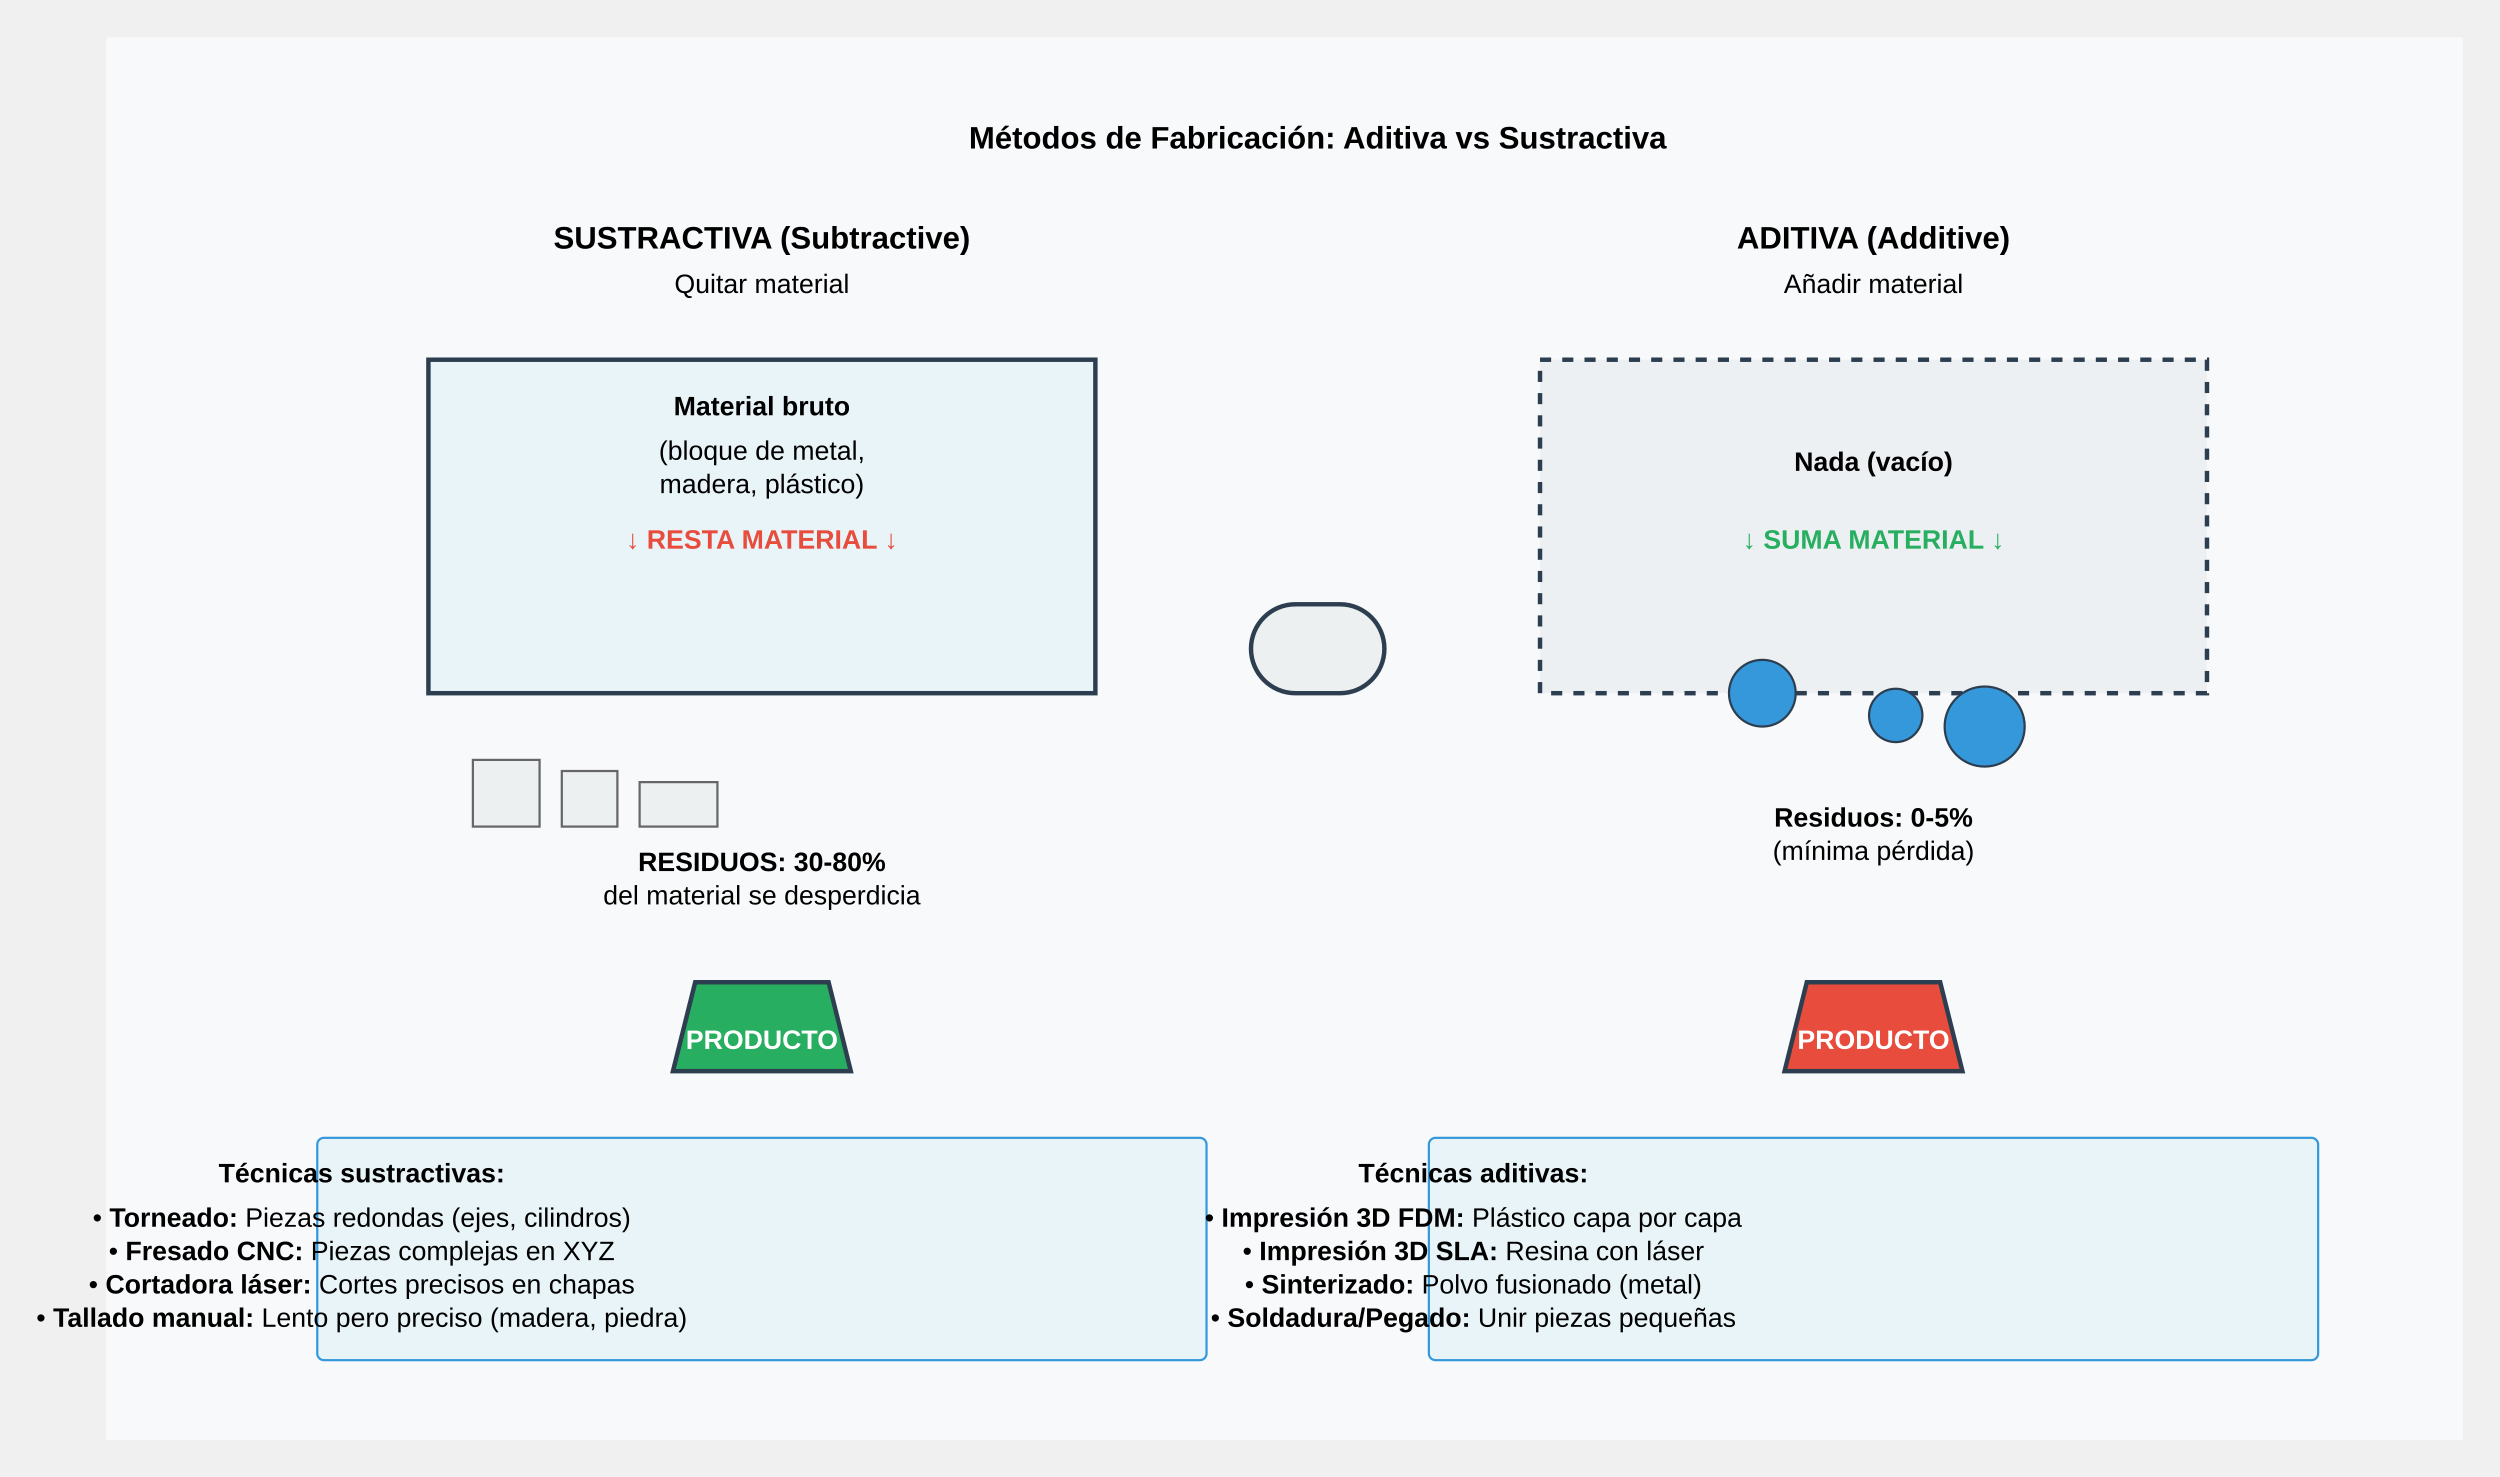
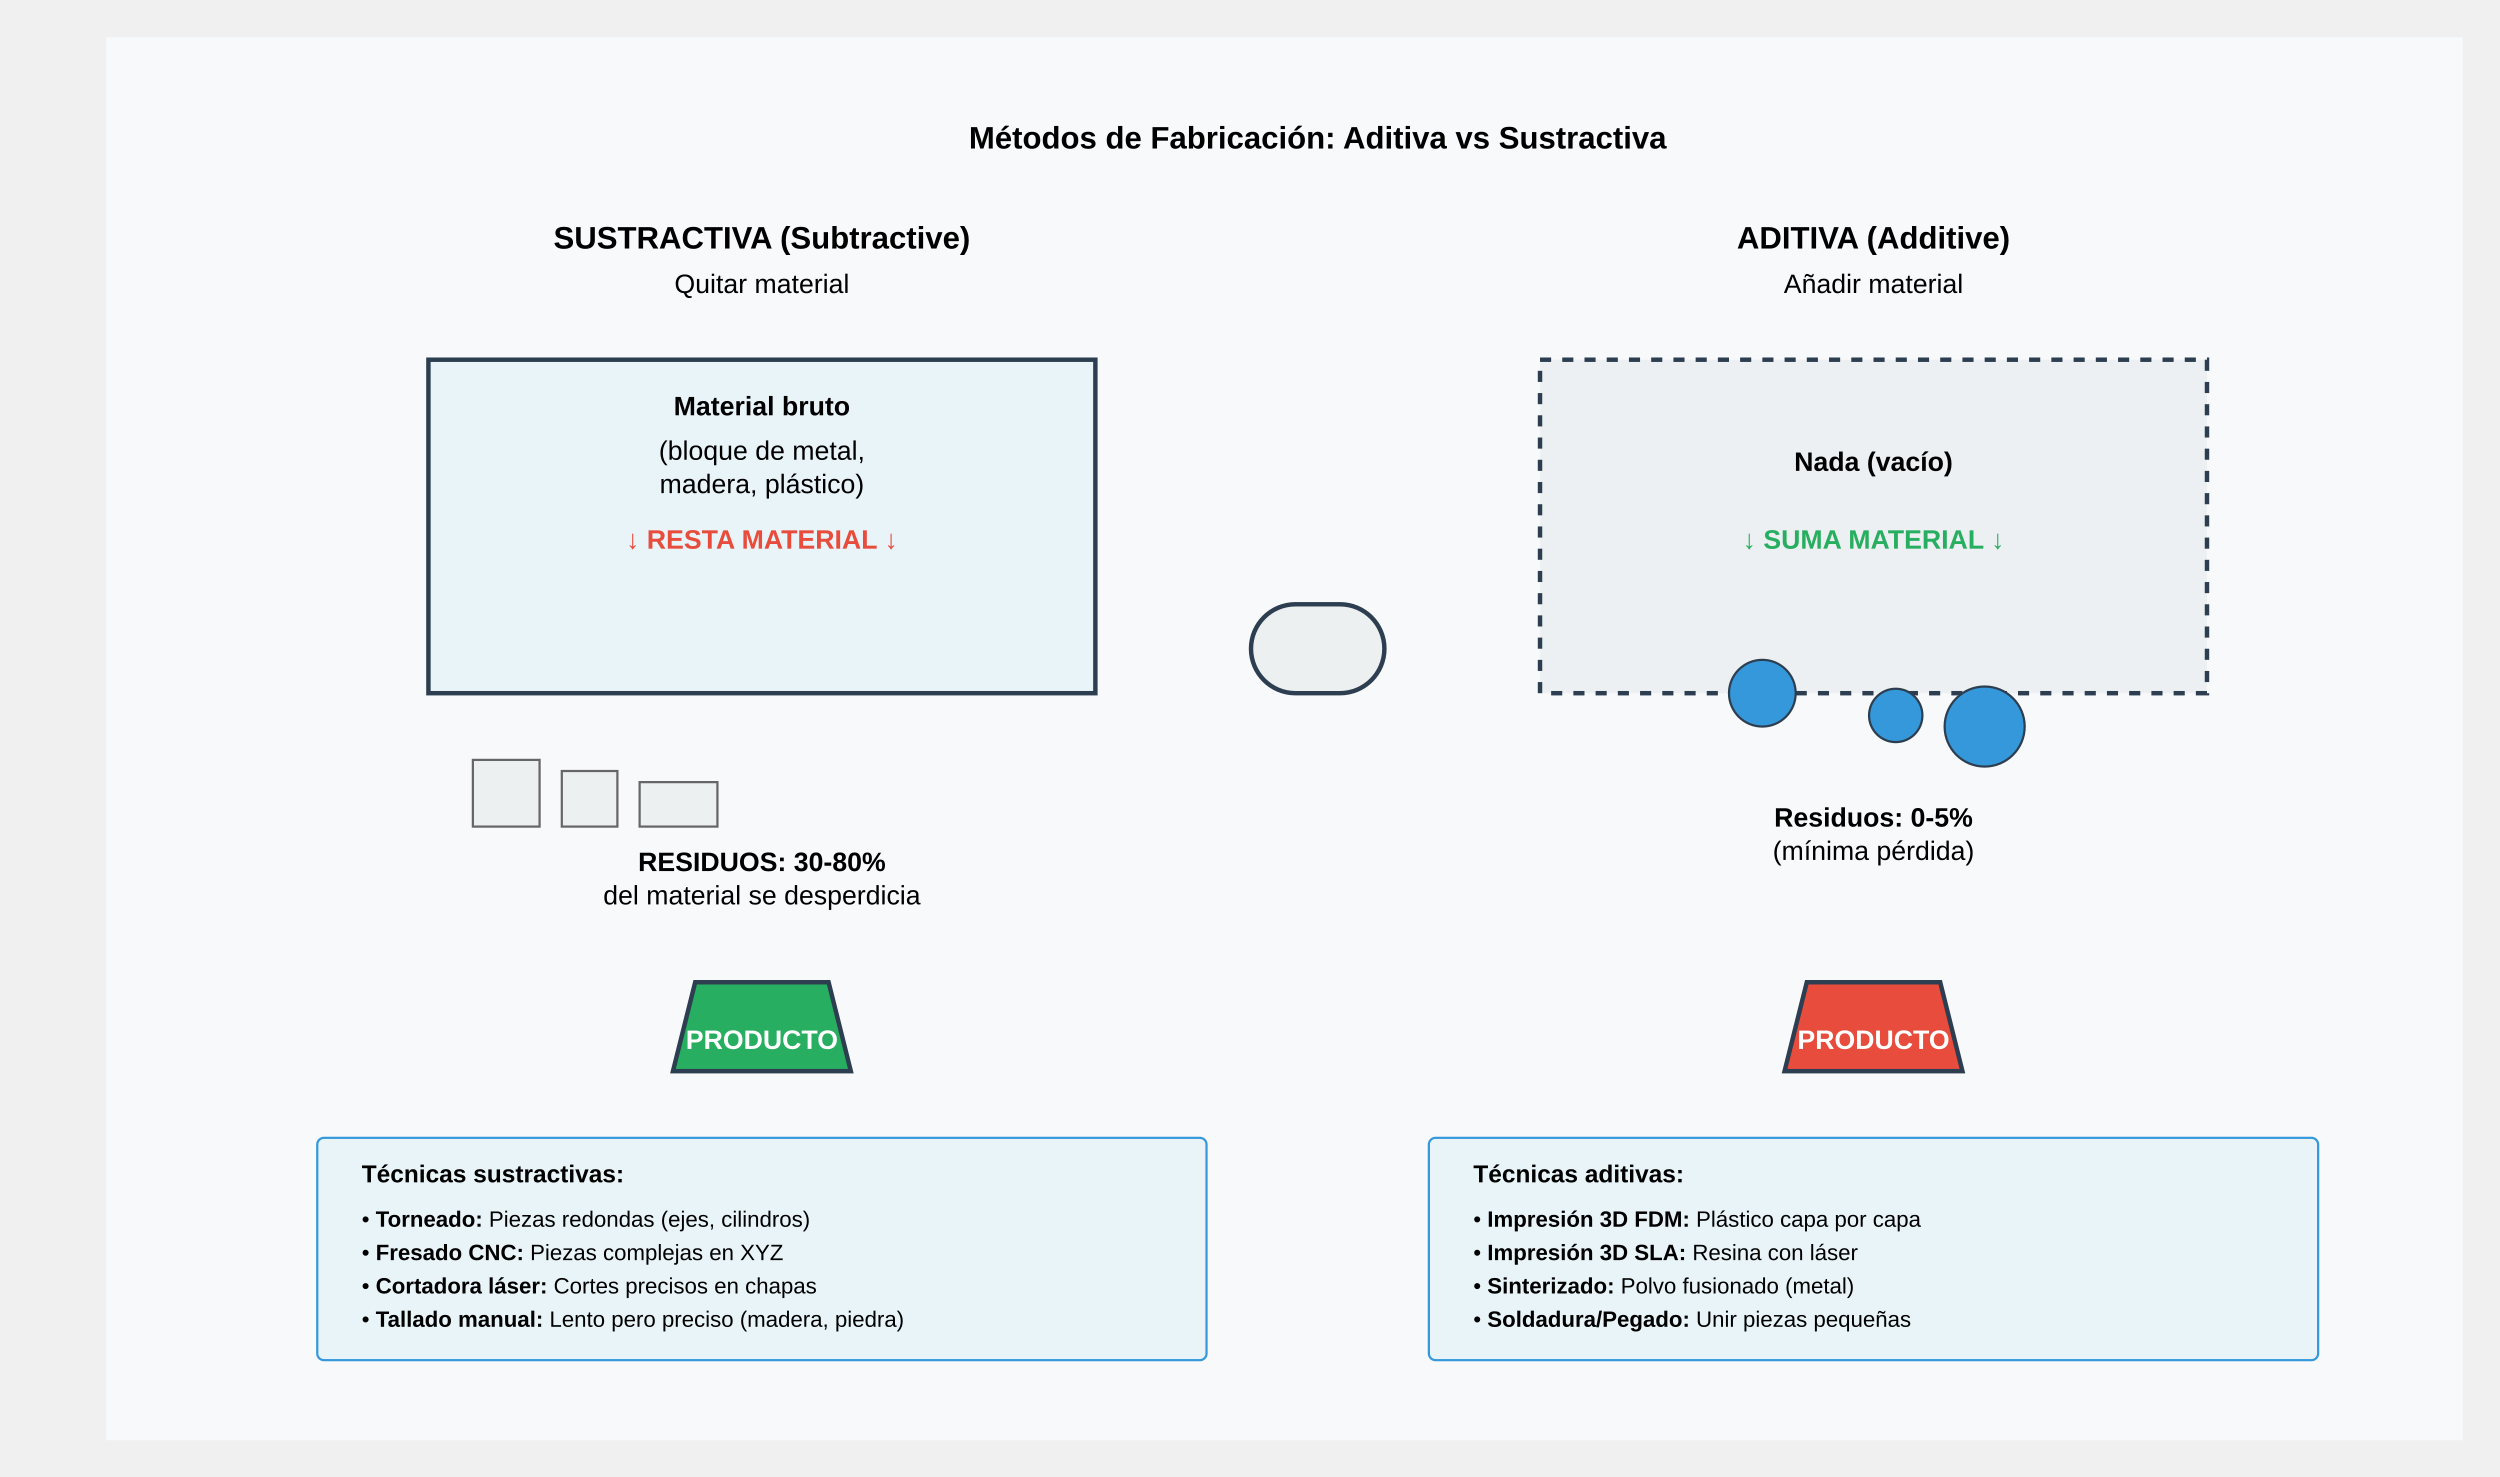
<svg xmlns="http://www.w3.org/2000/svg" viewBox="-92.7 -31.8 1124.5 664.2">
  <defs>
    <style>
      .box { stroke: #2c3e50; stroke-width: 2; fill-opacity: 0.9; }
      .title { font-family: Arial, sans-serif; font-size: 14px; font-weight: bold; text-anchor: middle; }
      .label { font-family: Arial, sans-serif; font-size: 12px; text-anchor: middle; }
      .vs { font-family: Arial, sans-serif; font-size: 16px; font-weight: bold; text-anchor: middle; }
    </style>
  </defs>
  <rect x="-45" y="-15" width="1060" height="631" fill="#f8f9fa" />
  <text x="500" y="35" class="title" font-size="18">Métodos de Fabricación: Aditiva vs Sustractiva</text>
  <g>
    <text x="250" y="80" class="title" font-size="14" font-weight="bold">SUSTRACTIVA (Subtractive)</text>
    <text x="250" y="100" class="label" font-size="11">Quitar material</text>
    <rect x="100" y="130" width="300" height="150" class="box" fill="#e8f4f8" stroke-width="3" />
    <text x="250" y="155" class="label" font-weight="bold" font-size="13">Material bruto</text>
    <text x="250" y="175" class="label" font-size="10">(bloque de metal,</text>
    <text x="250" y="190" class="label" font-size="10">madera, plástico)</text>
    <text x="250" y="215" class="label" font-size="13" fill="#e74c3c" font-weight="bold">↓ RESTA MATERIAL ↓</text>
    <g>
      <rect x="120" y="310" width="30" height="30" fill="#ecf0f1" stroke="#666" stroke-width="1" />
      <rect x="160" y="315" width="25" height="25" fill="#ecf0f1" stroke="#666" stroke-width="1" />
      <rect x="195" y="320" width="35" height="20" fill="#ecf0f1" stroke="#666" stroke-width="1" />
      <text x="250" y="360" class="label" font-size="10" font-weight="bold">RESIDUOS: 30-80%</text>
      <text x="250" y="375" class="label" font-size="9">del material se desperdicia</text>
    </g>
    <g>
      <path d="M220,410 L280,410 L290,450 L210,450 Z" fill="#27ae60" stroke="#2c3e50" stroke-width="2" />
      <text x="250" y="440" class="label" fill="white" font-weight="bold">PRODUCTO</text>
    </g>
    <rect x="50" y="480" width="400" height="100" fill="#e8f4f8" stroke="#3498db" stroke-width="1" rx="3" />
-     <text x="70" y="500" class="label" font-size="11" text-anchor="start" font-weight="bold">Técnicas sustractivas:</text>
-     <text x="70" y="520" class="label" font-size="10" text-anchor="start">• <tspan font-weight="bold">Torneado:</tspan> Piezas redondas (ejes, cilindros)</text>
-     <text x="70" y="535" class="label" font-size="10" text-anchor="start">• <tspan font-weight="bold">Fresado CNC:</tspan> Piezas complejas en XYZ</text>
-     <text x="70" y="550" class="label" font-size="10" text-anchor="start">• <tspan font-weight="bold">Cortadora láser:</tspan> Cortes precisos en chapas</text>
-     <text x="70" y="565" class="label" font-size="10" text-anchor="start">• <tspan font-weight="bold">Tallado manual:</tspan> Lento pero preciso (madera, piedra)</text>
+     <text style="text-anchor: start; font-size: 11px" x="70" y="500" class="label" font-weight="bold">Técnicas sustractivas:</text>
+     <text style="text-anchor: start; font-size: 10px" x="70" y="520" class="label">• <tspan font-weight="bold">Torneado:</tspan> Piezas redondas (ejes, cilindros)</text>
+     <text style="text-anchor: start; font-size: 10px" x="70" y="535" class="label">• <tspan font-weight="bold">Fresado CNC:</tspan> Piezas complejas en XYZ</text>
+     <text style="text-anchor: start; font-size: 10px" x="70" y="550" class="label">• <tspan font-weight="bold">Cortadora láser:</tspan> Cortes precisos en chapas</text>
+     <text style="text-anchor: start; font-size: 10px" x="70" y="565" class="label">• <tspan font-weight="bold">Tallado manual:</tspan> Lento pero preciso (madera, piedra)</text>
  </g>
  <text x="500" y="260" class="vs">VS</text>
  <rect x="470" y="240" width="60" height="40" fill="#ecf0f1" stroke="#2c3e50" stroke-width="2" rx="20" />
  <g>
    <text x="750" y="80" class="title" font-size="14" font-weight="bold">ADITIVA (Additive)</text>
    <text x="750" y="100" class="label" font-size="11">Añadir material</text>
    <rect x="600" y="130" width="300" height="150" class="box" fill="#ecf0f1" stroke-width="3" stroke-dasharray="5,5" />
    <text x="750" y="180" class="label" font-weight="bold" font-size="13">Nada (vacío)</text>
    <text x="750" y="215" class="label" font-size="13" fill="#27ae60" font-weight="bold">↓ SUMA MATERIAL ↓</text>
    <g>
      <circle cx="700" cy="280" r="15" fill="#3498db" stroke="#2c3e50" stroke-width="1" />
      <circle cx="760" cy="290" r="12" fill="#3498db" stroke="#2c3e50" stroke-width="1" />
      <circle cx="800" cy="295" r="18" fill="#3498db" stroke="#2c3e50" stroke-width="1" />
      <text x="750" y="340" class="label" font-size="10" font-weight="bold">Residuos: 0-5%</text>
      <text x="750" y="355" class="label" font-size="9">(mínima pérdida)</text>
    </g>
    <g>
      <path d="M720,410 L780,410 L790,450 L710,450 Z" fill="#e74c3c" stroke="#2c3e50" stroke-width="2" />
      <text x="750" y="440" class="label" fill="white" font-weight="bold">PRODUCTO</text>
    </g>
    <rect x="550" y="480" width="400" height="100" fill="#e8f4f8" stroke="#3498db" stroke-width="1" rx="3" />
-     <text x="570" y="500" class="label" font-size="11" text-anchor="start" font-weight="bold">Técnicas aditivas:</text>
-     <text x="570" y="520" class="label" font-size="10" text-anchor="start">• <tspan font-weight="bold">Impresión 3D FDM:</tspan> Plástico capa por capa</text>
-     <text x="570" y="535" class="label" font-size="10" text-anchor="start">• <tspan font-weight="bold">Impresión 3D SLA:</tspan> Resina con láser</text>
-     <text x="570" y="550" class="label" font-size="10" text-anchor="start">• <tspan font-weight="bold">Sinterizado:</tspan> Polvo fusionado (metal)</text>
-     <text x="570" y="565" class="label" font-size="10" text-anchor="start">• <tspan font-weight="bold">Soldadura/Pegado:</tspan> Unir piezas pequeñas</text>
+     <text style="text-anchor: start; font-size: 11px" x="570" y="500" class="label" font-weight="bold">Técnicas aditivas:</text>
+     <text style="text-anchor: start; font-size: 10px" x="570" y="520" class="label">• <tspan font-weight="bold">Impresión 3D FDM:</tspan> Plástico capa por capa</text>
+     <text style="text-anchor: start; font-size: 10px" x="570" y="535" class="label">• <tspan font-weight="bold">Impresión 3D SLA:</tspan> Resina con láser</text>
+     <text style="text-anchor: start; font-size: 10px" x="570" y="550" class="label">• <tspan font-weight="bold">Sinterizado:</tspan> Polvo fusionado (metal)</text>
+     <text style="text-anchor: start; font-size: 10px" x="570" y="565" class="label">• <tspan font-weight="bold">Soldadura/Pegado:</tspan> Unir piezas pequeñas</text>
  </g>
  <rect x="30" y="600" width="940" height="0" fill="white" />
</svg>
